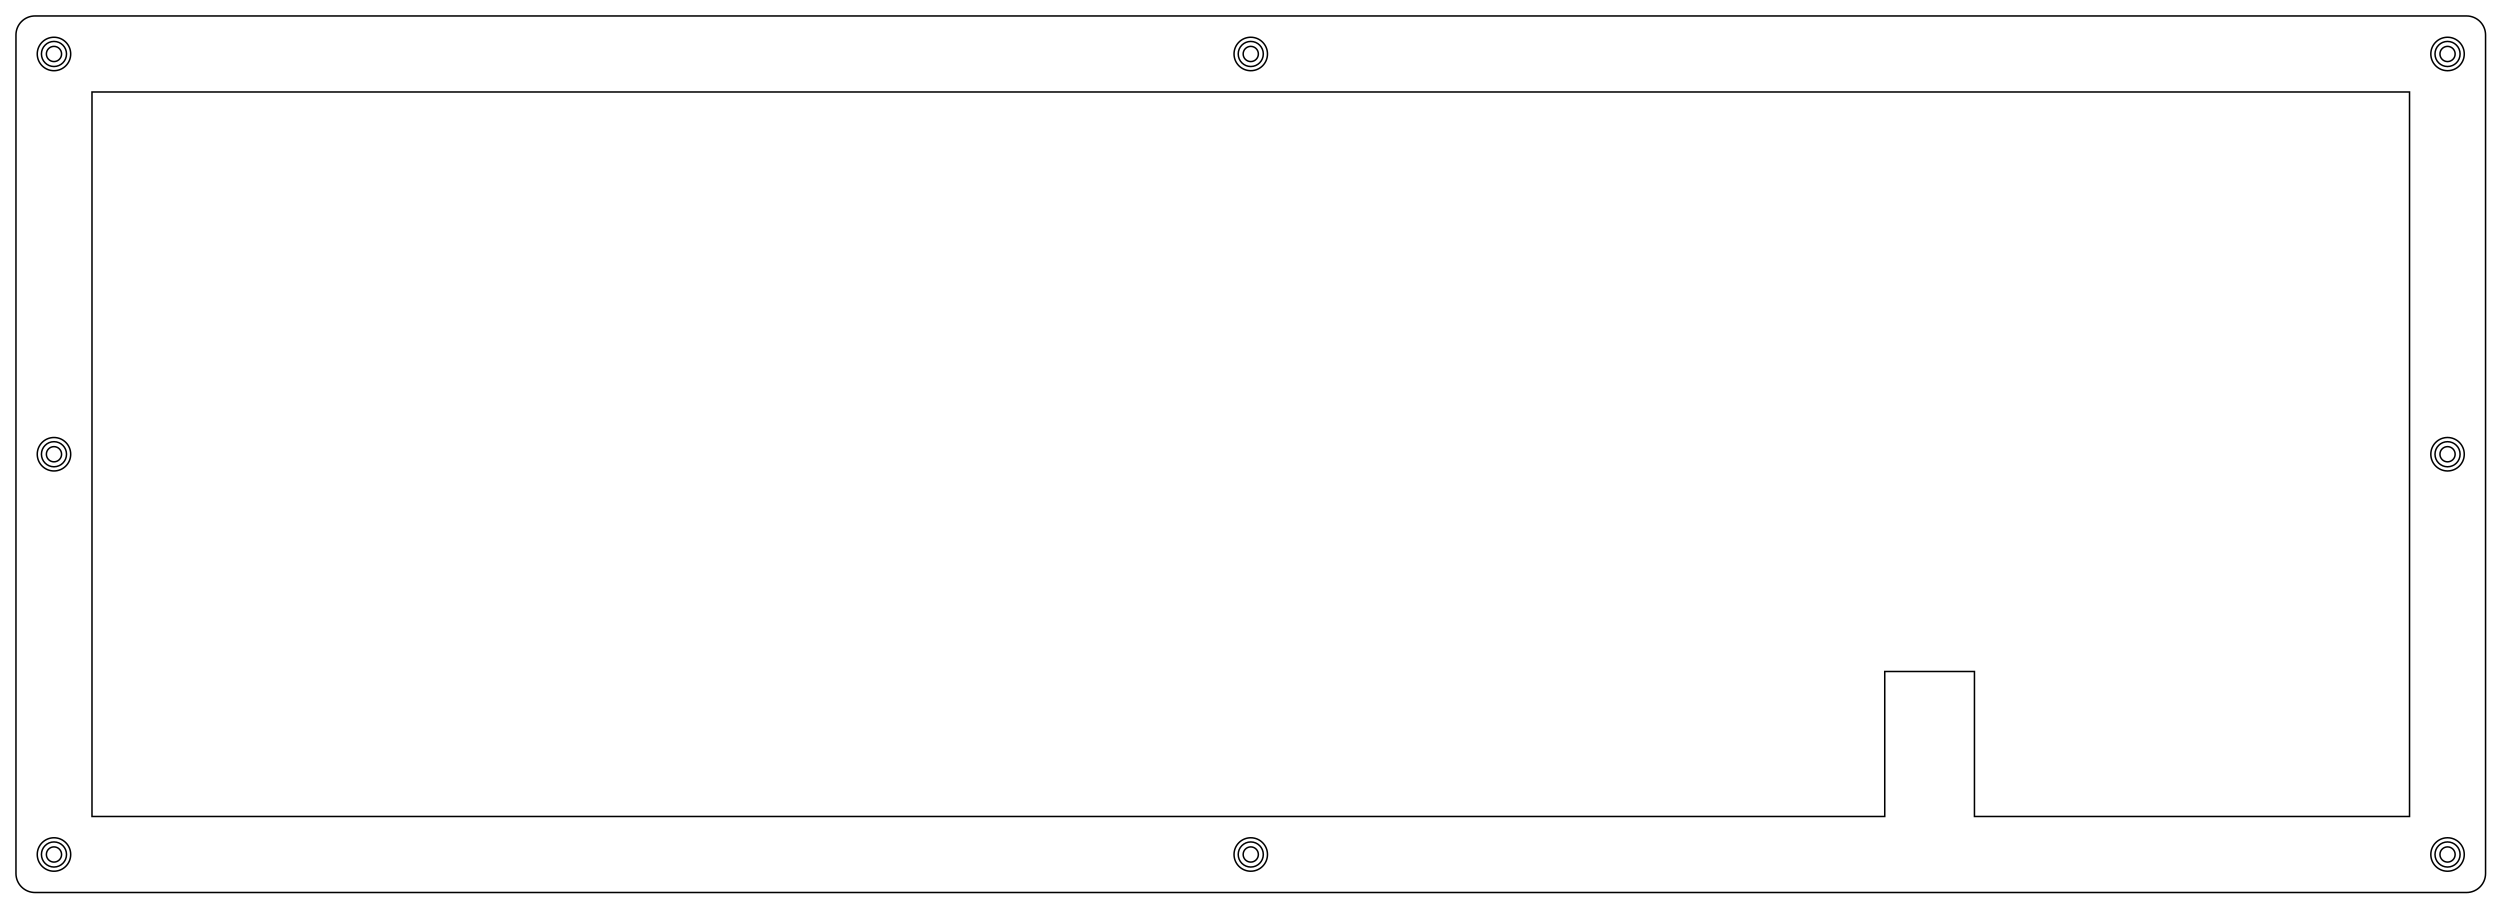
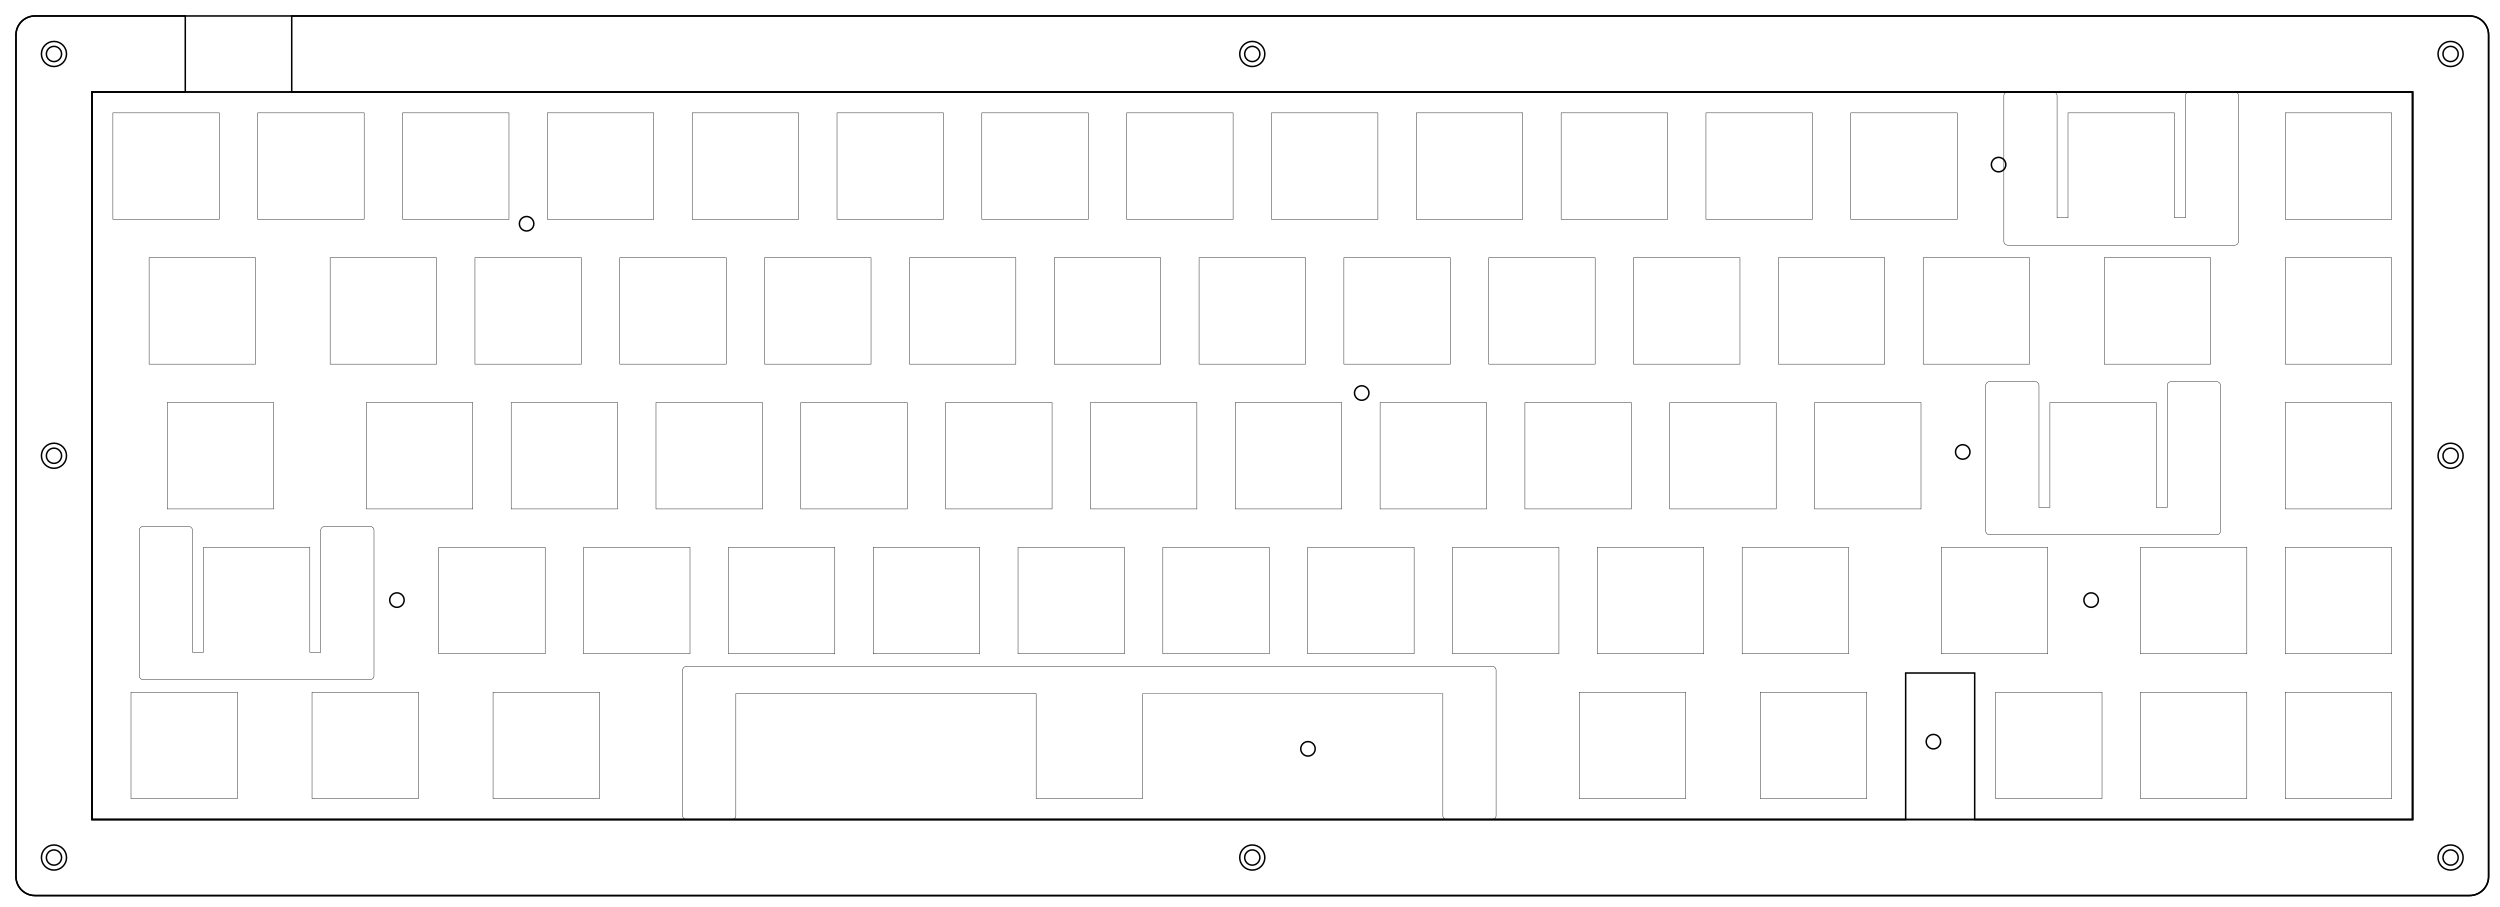
<svg xmlns="http://www.w3.org/2000/svg" width="328.85mm" height="119.3mm" viewBox="0 0 328.85 119.3" version="1.1" id="svg24">
  <defs id="defs28" />
-   <g id="svgGroup" stroke-linecap="round" fill-rule="evenodd" font-size="12px" stroke="#000" stroke-width="0.25mm" fill="none" style="display:none;fill:none;stroke:#000000;stroke-width:0.2;stroke-miterlimit:4;stroke-dasharray:none" transform="translate(14.52544,11.90132)">
-     <path d="m 121.566,92.952 h 14 v -13.8 h 39.5 v 15.75 c 0,0.276 0.224,0.5 0.5,0.5 h 6 c 0.276,0 0.5,-0.224 0.5,-0.5 V 76.052 c 0,-0.276 -0.224,-0.5 -0.5,-0.5 h -3.5 -2.5 -94 -2.5 -3.5 c -0.276,0 -0.5,0.224 -0.5,0.5 v 18.85 c 0,0.276 0.224,0.5 0.5,0.5 h 6 c 0.276,0 0.5,-0.224 0.5,-0.5 V 79.152 h 39.5 z M 271.297,2.752 h -14 v 13.8 h -1.438 V 0.801 c 0,-0.276 -0.224,-0.5 -0.5,-0.5 h -6 c -0.276,0 -0.5,0.224 -0.5,0.5 V 19.652 c 0,0.276 0.224,0.5 0.5,0.5 h 3.5 2.5 17.876 2.5 3.5 c 0.276,0 0.5,-0.224 0.5,-0.5 V 0.801 c 0,-0.276 -0.224,-0.5 -0.5,-0.5 h -6 c -0.276,0 -0.5,0.224 -0.5,0.5 V 16.552 h -1.438 z m -2.381,38.1 h -14 v 13.8 h -1.438 v -16.05 c 0,-0.276 -0.224,-0.5 -0.5,-0.5 h -6 c -0.276,0 -0.5,0.224 -0.5,0.5 v 19.15 c 0,0.276 0.224,0.5 0.5,0.5 h 3.5 2.5 17.876 2.5 3.5 c 0.276,0 0.5,-0.224 0.5,-0.5 v -19.15 c 0,-0.276 -0.224,-0.5 -0.5,-0.5 h -6 c -0.276,0 -0.5,0.224 -0.5,0.5 v 16.05 h -1.438 z m -242.887,19.05 h -14 v 13.8 h -1.438 v -16.05 c 0,-0.276 -0.224,-0.5 -0.5,-0.5 h -6 c -0.276,0 -0.5,0.224 -0.5,0.5 v 19.15 c 0,0.276 0.224,0.5 0.5,0.5 h 3.5 2.5 17.876 2.5 3.5 c 0.276,0 0.5,-0.224 0.5,-0.5 v -19.15 c 0,-0.276 -0.224,-0.5 -0.5,-0.5 h -6 c -0.276,0 -0.5,0.224 -0.5,0.5 v 16.05 h -1.438 z M 0.122,16.752 H 14.122 v -14 H 0.122 Z m 19.05,0 h 14 v -14 h -14 z m 19.05,0 h 14 v -14 h -14 z m 19.05,0 h 14 v -14 h -14 z m 19.05,0 h 14 v -14 h -14 z m 19.05,0 h 14 v -14 h -14 z m 19.05,0 h 14 v -14 h -14 z m 19.05,0 h 14 v -14 h -14 z m 19.05,0 h 14 v -14 h -14 z m 19.05,0 h 14 v -14 h -14 z m 19.05,0 h 14 v -14 h -14 z m 19.05,0 h 14 v -14 h -14 z m 19.05,0 h 14 v -14 h -14 z m 57.15,0 h 14 v -14 h -14 z M 4.885,35.802 h 14 v -14 h -14 z m 23.812,0 h 14 v -14 h -14 z m 19.05,0 h 14 v -14 h -14 z m 19.05,0 h 14 v -14 h -14 z m 19.05,0 h 14 v -14 h -14 z m 19.05,0 h 14 v -14 h -14 z m 19.05,0 h 14 v -14 h -14 z m 19.05,0 h 14 v -14 h -14 z m 19.05,0 h 14 v -14 h -14 z m 19.05,0 h 14 v -14 h -14 z m 19.05,0 h 14 v -14 h -14 z m 19.05,0 h 14 v -14 h -14 z m 19.05,0 h 14 v -14 h -14 z m 23.812,0 h 14 v -14 h -14 z m 23.812,0 h 14 v -14 h -14 z M 7.266,54.852 h 14 v -14 h -14 z m 26.194,0 h 14 v -14 h -14 z m 19.05,0 h 14 v -14 h -14 z m 19.05,0 h 14 v -14 h -14 z m 19.05,0 h 14 v -14 h -14 z m 19.05,0 h 14 v -14 h -14 z m 19.05,0 h 14 v -14 h -14 z m 19.05,0 h 14 v -14 h -14 z m 19.05,0 h 14 v -14 h -14 z m 19.05,0 h 14 v -14 h -14 z m 19.05,0 h 14 v -14 h -14 z m 19.05,0 h 14 v -14 h -14 z m 61.913,0 h 14 v -14 h -14 z M 42.984,73.902 h 14 v -14 h -14 z m 19.05,0 h 14 v -14 h -14 z m 19.05,0 h 14 v -14 h -14 z m 19.05,0 h 14 v -14 h -14 z m 19.05,0 h 14 v -14 h -14 z m 19.05,0 h 14 v -14 h -14 z m 19.05,0 h 14 v -14 h -14 z m 19.05,0 h 14 v -14 h -14 z m 19.05,0 h 14 v -14 h -14 z m 19.05,0 h 14 v -14 h -14 z m 26.194,0 h 14 v -14 h -14 z m 26.194,0 h 14 v -14 h -14 z m 19.05,0 h 14 v -14 h -14 z M 2.503,92.952 h 14 v -14 h -14 z m 23.812,0 h 14 v -14 h -14 z m 23.812,0 h 14 v -14 h -14 z m 142.875,0 h 14 v -14 h -14 z m 23.812,0 h 14 v -14 h -14 z m 30.956,-3.23e-4 h 14 v -14 h -14 z M 266.822,92.952 h 14 v -14 h -14 z m 19.05,0 h 14 v -14 h -14 z" vector-effect="non-scaling-stroke" id="path21" style="display:inline;stroke-width:0.2;stroke-miterlimit:4;stroke-dasharray:none" />
-     <g id="g129" style="display:none">
+   <g id="svgGroup" stroke-linecap="round" fill-rule="evenodd" font-size="12px" stroke="#000" stroke-width="0.25mm" fill="none" style="display:inline;fill:none;stroke:#000000;stroke-width:0.2;stroke-miterlimit:4;stroke-dasharray:none" transform="translate(14.72844,12.09932)">
+     <path d="m 121.566,92.95 h 14 V 79.15 h 39.5 v 16.05 c 0,0.276 0.224,0.5 0.5,0.5 h 6 c 0.276,0 0.5,-0.224 0.5,-0.5 V 76.05 c 0,-0.276 -0.224,-0.5 -0.5,-0.5 h -3.5 -2.5 -94 -2.5 -3.5 c -0.276,0 -0.5,0.224 -0.5,0.5 v 19.149 c 0,0.276 0.224,0.5 0.5,0.5 h 6 c 0.276,0 0.5,-0.224 0.5,-0.5 v -16.05 h 39.5 z M 271.297,2.751 h -14 V 16.551 h -1.438 V 0.5 c 0,-0.276 -0.224,-0.5 -0.5,-0.5 h -6 c -0.276,0 -0.5,0.224 -0.5,0.5 V 19.651 c 0,0.276 0.224,0.5 0.5,0.5 h 3.5 2.5 17.876 2.5 3.5 c 0.276,0 0.5,-0.224 0.5,-0.5 V 0.5 c 0,-0.276 -0.224,-0.5 -0.5,-0.5 h -6 c -0.276,0 -0.5,0.224 -0.5,0.5 V 16.551 h -1.438 z m -2.381,38.1 h -14 v 13.8 h -1.438 V 38.601 c 0,-0.276 -0.224,-0.5 -0.5,-0.5 h -6 c -0.276,0 -0.5,0.224 -0.5,0.5 v 19.15 c 0,0.276 0.224,0.5 0.5,0.5 h 3.5 2.5 17.876 2.5 3.5 c 0.276,0 0.5,-0.224 0.5,-0.5 v -19.15 c 0,-0.276 -0.224,-0.5 -0.5,-0.5 h -6 c -0.276,0 -0.5,0.224 -0.5,0.5 v 16.05 h -1.438 z M 26.028,59.9 h -14 V 73.7 h -1.438 V 57.65 c 0,-0.276 -0.224,-0.5 -0.5,-0.5 H 4.09 c -0.276,0 -0.5,0.224 -0.5,0.5 v 19.15 c 0,0.276 0.224,0.5 0.5,0.5 h 3.5 2.5 17.876 2.5 3.5 c 0.276,0 0.5,-0.224 0.5,-0.5 v -19.15 c 0,-0.276 -0.224,-0.5 -0.5,-0.5 h -6 c -0.276,0 -0.5,0.224 -0.5,0.5 V 73.7 h -1.438 z M 0.122,16.751 H 14.122 V 2.751 H 0.122 Z m 19.05,0 h 14 V 2.751 h -14 z m 19.05,0 h 14 V 2.751 h -14 z m 19.05,0 h 14 V 2.751 h -14 z m 19.05,0 h 14 V 2.751 h -14 z m 19.05,0 h 14 V 2.751 h -14 z m 19.05,0 h 14 V 2.751 h -14 z m 19.05,0 h 14 V 2.751 h -14 z m 19.05,0 h 14 V 2.751 h -14 z m 19.05,0 h 14 V 2.751 h -14 z m 19.05,0 h 14 V 2.751 h -14 z m 19.05,0 h 14 V 2.751 h -14 z m 19.05,0 h 14 V 2.751 h -14 z m 57.15,0 h 14 V 2.751 h -14 z M 4.884,35.801 H 18.884 V 21.801 H 4.884 Z m 23.813,0 h 14 V 21.801 h -14 z m 19.05,0 h 14 V 21.801 h -14 z m 19.05,0 h 14 V 21.801 h -14 z m 19.05,0 h 14 V 21.801 h -14 z m 19.05,0 h 14 V 21.801 h -14 z m 19.05,0 h 14 V 21.801 h -14 z m 19.05,0 h 14 V 21.801 h -14 z m 19.05,0 h 14 V 21.801 h -14 z m 19.05,0 h 14 V 21.801 h -14 z m 19.05,0 h 14 V 21.801 h -14 z m 19.05,0 h 14 V 21.801 h -14 z m 19.05,0 h 14 V 21.801 h -14 z m 23.812,0 h 14 V 21.801 h -14 z m 23.812,0 h 14 V 21.801 h -14 z M 7.266,54.85 H 21.266 V 40.851 H 7.266 Z m 26.194,0 h 14 V 40.851 h -14 z m 19.05,0 h 14 V 40.851 h -14 z m 19.05,0 h 14 V 40.851 h -14 z m 19.05,0 h 14 V 40.851 h -14 z m 19.05,0 h 14 V 40.851 h -14 z m 19.05,0 h 14 V 40.851 h -14 z m 19.05,0 h 14 V 40.851 h -14 z m 19.05,0 h 14 V 40.851 h -14 z m 19.05,0 h 14 V 40.851 h -14 z m 19.05,0 h 14 V 40.851 h -14 z m 19.05,0 h 14 V 40.851 h -14 z m 61.913,0 h 14 V 40.851 h -14 z M 42.984,73.9 h 14 V 59.9 h -14 z m 19.05,0 h 14 V 59.9 h -14 z m 19.05,0 h 14 V 59.9 h -14 z m 19.05,0 h 14 V 59.9 h -14 z m 19.05,0 h 14 V 59.9 h -14 z m 19.05,0 h 14 V 59.9 h -14 z m 19.05,0 h 14 V 59.9 h -14 z m 19.05,0 h 14 V 59.9 h -14 z m 19.05,0 h 14 V 59.9 h -14 z m 19.05,0 h 14 V 59.9 h -14 z m 26.194,0 h 14 V 59.9 l -14,-3.23e-4 z m 26.194,0 h 14 V 59.9 h -14 z m 19.05,0 h 14 V 59.9 h -14 z M 2.503,92.95 H 16.503 V 78.95 L 2.504,78.95 Z m 23.813,0 h 14 V 78.95 h -14 z m 23.812,0 h 14 V 78.95 h -14 z m 142.875,0 h 14 V 78.95 h -14 z m 23.812,0 h 14 V 78.95 h -14 z m 30.956,-3.23e-4 h 14 V 78.95 h -14 z m 19.05,3.23e-4 h 14 V 78.95 h -14 z m 19.05,0 h 14 V 78.95 h -14 z" vector-effect="non-scaling-stroke" id="path21" style="display:inline;stroke-width:0.2;stroke-miterlimit:4;stroke-dasharray:none" />
+     <g id="g129" style="display:none" transform="translate(0,-9.9970697e-4)">
      <rect style="display:inline;fill:none;stroke:#000000;stroke-width:0.2;stroke-miterlimit:4;stroke-dasharray:none" id="rect88" width="14" height="14" x="247.772" y="78.952" />
-       <rect style="display:inline;fill:none;stroke:#000000;stroke-width:0.2;stroke-miterlimit:4;stroke-dasharray:none" id="rect90" width="19.05" height="19.05" x="245.247" y="76.427" />
+       <rect style="display:inline;fill:none;stroke:#000000;stroke-width:0.2;stroke-miterlimit:4;stroke-dasharray:none" id="rect90" width="19.5" height="19.5" x="245.022" y="76.202" />
+       <path id="rect118" style="display:inline;fill:none;stroke:#000000;stroke-width:0.2;stroke-miterlimit:4;stroke-dasharray:none" d="m 245.022,76.202 19.5,-2e-6 v 19.5 h -19.5 z" />
      <rect style="display:inline;fill:none;stroke:#000000;stroke-width:0.2;stroke-miterlimit:4;stroke-dasharray:none" id="rect92" width="14" height="14" x="216.816" y="78.952" />
-       <rect style="display:inline;fill:none;stroke:#000000;stroke-width:0.2;stroke-miterlimit:4;stroke-dasharray:none" id="rect94" width="19.05" height="19.05" x="214.291" y="76.427" />
+       <rect style="display:inline;fill:none;stroke:#000000;stroke-width:0.2;stroke-miterlimit:4;stroke-dasharray:none" id="rect94" width="24.255" height="19.5" x="211.688" y="76.202" />
+       <path id="rect115" style="display:inline;fill:none;stroke:#000000;stroke-width:0.2;stroke-miterlimit:4;stroke-dasharray:none" d="m 211.688,76.202 h 24.255 l 4.9e-4,19.5 h -24.255 z" />
      <rect style="display:inline;fill:none;stroke:#000000;stroke-width:0.2;stroke-miterlimit:4;stroke-dasharray:none" id="rect96" width="14" height="14" x="228.722" y="2.752" />
-       <rect style="display:inline;fill:none;stroke:#000000;stroke-width:0.2;stroke-miterlimit:4;stroke-dasharray:none" id="rect98" width="19.05" height="19.05" x="226.197" y="0.227" />
+       <rect style="display:inline;fill:none;stroke:#000000;stroke-width:0.2;stroke-miterlimit:4;stroke-dasharray:none" id="rect98" width="19.5" height="19.5" x="225.972" y="0.002" />
      <rect style="display:inline;fill:none;stroke:#000000;stroke-width:0.2;stroke-miterlimit:4;stroke-dasharray:none" id="rect100" width="14" height="14" x="285.872" y="2.752" />
-       <rect style="display:inline;fill:none;stroke:#000000;stroke-width:0.2;stroke-miterlimit:4;stroke-dasharray:none" id="rect102" width="19.05" height="19.05" x="283.347" y="0.227" />
+       <rect style="display:inline;fill:none;stroke:#000000;stroke-width:0.2;stroke-miterlimit:4;stroke-dasharray:none" id="rect102" width="19.5" height="19.5" x="283.122" y="0.002" />
+       <path id="rect132" style="display:inline;fill:none;stroke:#000000;stroke-width:0.2;stroke-miterlimit:4;stroke-dasharray:none" d="m 283.122,0.002 h 19.5 V 19.502 h -19.5 z" />
      <rect style="display:inline;fill:none;stroke:#000000;stroke-width:0.2;stroke-miterlimit:4;stroke-dasharray:none" id="rect158" width="14" height="14" x="266.822" y="78.952" />
-       <rect style="display:inline;fill:none;stroke:#000000;stroke-width:0.2;stroke-miterlimit:4;stroke-dasharray:none" id="rect160" width="19.05" height="19.05" x="264.297" y="76.427" />
+       <rect style="display:inline;fill:none;stroke:#000000;stroke-width:0.2;stroke-miterlimit:4;stroke-dasharray:none" id="rect160" width="19.5" height="19.5" x="264.072" y="76.202" />
+       <rect style="display:inline;fill:none;stroke:#000000;stroke-width:0.2;stroke-miterlimit:4;stroke-dasharray:none" id="rect107" width="14" height="14" x="0.122" y="2.752" />
+       <rect style="display:inline;fill:none;stroke:#000000;stroke-width:0.2;stroke-miterlimit:4;stroke-dasharray:none" id="rect109" width="19.5" height="19.5" x="-2.628" y="0.002" />
+       <rect style="display:inline;fill:none;stroke:#000000;stroke-width:0.2;stroke-miterlimit:4;stroke-dasharray:none" id="rect111" width="14" height="14" x="2.504" y="78.951" />
+       <path id="rect83" style="display:inline;fill:none;stroke:#000000;stroke-width:0.2;stroke-miterlimit:4;stroke-dasharray:none" d="M 2.504,78.952 H 16.504 v 14 H 2.504 Z" />
+       <rect style="display:inline;fill:none;stroke:#000000;stroke-width:0.2;stroke-miterlimit:4;stroke-dasharray:none" id="rect113" width="24.255" height="19.5" x="-2.624" y="76.202" />
+       <path id="rect80" style="display:inline;fill:none;stroke:#000000;stroke-width:0.2;stroke-miterlimit:4;stroke-dasharray:none" d="M -2.624,76.202 H 21.631 v 19.5 H -2.624 Z" />
+       <rect style="display:inline;fill:none;stroke:#000000;stroke-width:0.2;stroke-miterlimit:4;stroke-dasharray:none" id="rect121" width="14" height="14" x="240.629" y="59.902" />
+       <rect style="display:inline;fill:none;stroke:#000000;stroke-width:0.2;stroke-miterlimit:4;stroke-dasharray:none" id="rect123" width="19.5" height="19.5" x="237.879" y="57.152" />
+       <path id="path125" style="display:inline;fill:none;stroke:#000000;stroke-width:0.2;stroke-miterlimit:4;stroke-dasharray:none" d="m 237.879,57.152 19.5,-2e-6 v 19.5 h -19.5 z" />
    </g>
  </g>
-   <rect style="display:none;fill:none;stroke:#000000;stroke-width:0.2;stroke-miterlimit:4;stroke-dasharray:none" id="rect77" width="304.85" height="95.3" x="12.1" y="12.1" />
-   <path id="rect184" style="display:inline;fill:none;stroke:#000000;stroke-width:0.2;stroke-miterlimit:4;stroke-dasharray:none" d="m 259.719,107.4 h 57.231 V 12.1 H 12.1 v 95.3 h 235.819 l 10e-6,-19.072 h 11.8 z" />
-   <rect style="display:none;fill:none;stroke:#000000;stroke-width:0.2;stroke-miterlimit:4;stroke-dasharray:none" id="rect902" width="308.85" height="99.3" x="10.1" y="10.1" rx="2" ry="2" />
  <g id="g997" style="display:inline">
-     <circle style="fill:none;stroke:#000000;stroke-width:0.2;stroke-miterlimit:4;stroke-dasharray:none" id="circle981" cx="7.1" cy="59.75" r="1" />
+     <circle style="fill:none;stroke:#000000;stroke-width:0.2;stroke-miterlimit:4;stroke-dasharray:none" id="circle981" cx="7.1" cy="59.95" r="1" />
    <circle style="fill:none;stroke:#000000;stroke-width:0.2;stroke-miterlimit:4;stroke-dasharray:none" id="circle983" cx="7.1" cy="7.1" r="1" />
-     <circle style="fill:none;stroke:#000000;stroke-width:0.2;stroke-miterlimit:4;stroke-dasharray:none" id="circle985" cx="164.525" cy="7.1" r="1" />
-     <circle style="fill:none;stroke:#000000;stroke-width:0.2;stroke-miterlimit:4;stroke-dasharray:none" id="circle987" cx="321.95" cy="7.1" r="1" />
-     <circle style="fill:none;stroke:#000000;stroke-width:0.2;stroke-miterlimit:4;stroke-dasharray:none" id="circle989" cx="321.95" cy="59.75" r="1" />
-     <circle style="fill:none;stroke:#000000;stroke-width:0.2;stroke-miterlimit:4;stroke-dasharray:none" id="circle991" cx="321.95" cy="112.4" r="1" />
-     <circle style="fill:none;stroke:#000000;stroke-width:0.2;stroke-miterlimit:4;stroke-dasharray:none" id="circle993" cx="164.525" cy="112.4" r="1" />
-     <circle style="fill:none;stroke:#000000;stroke-width:0.2;stroke-miterlimit:4;stroke-dasharray:none" id="circle995" cx="7.1" cy="112.4" r="1" />
+     <circle style="fill:none;stroke:#000000;stroke-width:0.2;stroke-miterlimit:4;stroke-dasharray:none" id="circle985" cx="164.725" cy="7.1" r="1" />
+     <circle style="fill:none;stroke:#000000;stroke-width:0.2;stroke-miterlimit:4;stroke-dasharray:none" id="circle987" cx="322.35" cy="7.1" r="1" />
+     <circle style="fill:none;stroke:#000000;stroke-width:0.2;stroke-miterlimit:4;stroke-dasharray:none" id="circle989" cx="322.35" cy="59.95" r="1" />
+     <circle style="fill:none;stroke:#000000;stroke-width:0.2;stroke-miterlimit:4;stroke-dasharray:none" id="circle991" cx="322.35" cy="112.8" r="1" />
+     <circle style="fill:none;stroke:#000000;stroke-width:0.2;stroke-miterlimit:4;stroke-dasharray:none" id="circle993" cx="164.725" cy="112.8" r="1" />
+     <circle style="fill:none;stroke:#000000;stroke-width:0.2;stroke-miterlimit:4;stroke-dasharray:none" id="circle995" cx="7.1" cy="112.8" r="1" />
  </g>
  <g id="g1015" style="display:inline">
-     <circle style="fill:none;stroke:#000000;stroke-width:0.2;stroke-miterlimit:4;stroke-dasharray:none" id="circle999" cx="7.1" cy="59.75" r="1.65" />
+     <circle style="fill:none;stroke:#000000;stroke-width:0.2;stroke-miterlimit:4;stroke-dasharray:none" id="circle999" cx="7.1" cy="59.95" r="1.65" />
    <circle style="fill:none;stroke:#000000;stroke-width:0.2;stroke-miterlimit:4;stroke-dasharray:none" id="circle1001" cx="7.1" cy="7.1" r="1.65" />
-     <circle style="fill:none;stroke:#000000;stroke-width:0.2;stroke-miterlimit:4;stroke-dasharray:none" id="circle1003" cx="164.525" cy="7.1" r="1.65" />
-     <circle style="fill:none;stroke:#000000;stroke-width:0.2;stroke-miterlimit:4;stroke-dasharray:none" id="circle1005" cx="321.95" cy="7.1" r="1.65" />
-     <circle style="fill:none;stroke:#000000;stroke-width:0.2;stroke-miterlimit:4;stroke-dasharray:none" id="circle1007" cx="321.95" cy="59.75" r="1.65" />
-     <circle style="fill:none;stroke:#000000;stroke-width:0.2;stroke-miterlimit:4;stroke-dasharray:none" id="circle1009" cx="321.95" cy="112.4" r="1.65" />
-     <circle style="fill:none;stroke:#000000;stroke-width:0.2;stroke-miterlimit:4;stroke-dasharray:none" id="circle1011" cx="164.525" cy="112.4" r="1.65" />
-     <circle style="fill:none;stroke:#000000;stroke-width:0.2;stroke-miterlimit:4;stroke-dasharray:none" id="circle1013" cx="7.1" cy="112.4" r="1.65" />
+     <circle style="fill:none;stroke:#000000;stroke-width:0.2;stroke-miterlimit:4;stroke-dasharray:none" id="circle1003" cx="164.725" cy="7.1" r="1.65" />
+     <circle style="fill:none;stroke:#000000;stroke-width:0.2;stroke-miterlimit:4;stroke-dasharray:none" id="circle1005" cx="322.35" cy="7.1" r="1.65" />
+     <circle style="fill:none;stroke:#000000;stroke-width:0.2;stroke-miterlimit:4;stroke-dasharray:none" id="circle1007" cx="322.35" cy="59.95" r="1.65" />
+     <circle style="fill:none;stroke:#000000;stroke-width:0.2;stroke-miterlimit:4;stroke-dasharray:none" id="circle1009" cx="322.35" cy="112.8" r="1.65" />
+     <circle style="fill:none;stroke:#000000;stroke-width:0.2;stroke-miterlimit:4;stroke-dasharray:none" id="circle1011" cx="164.725" cy="112.8" r="1.65" />
+     <circle style="fill:none;stroke:#000000;stroke-width:0.2;stroke-miterlimit:4;stroke-dasharray:none" id="circle1013" cx="7.1" cy="112.8" r="1.65" />
  </g>
-   <g id="g1033" style="display:inline">
-     <circle style="fill:none;stroke:#000000;stroke-width:0.2;stroke-miterlimit:4;stroke-dasharray:none" id="circle1017" cx="7.1" cy="59.75" r="2.2" />
+   <g id="g1033" style="display:none">
+     <circle style="fill:none;stroke:#000000;stroke-width:0.2;stroke-miterlimit:4;stroke-dasharray:none" id="circle1017" cx="7.1" cy="59.95" r="2.2" />
    <circle style="fill:none;stroke:#000000;stroke-width:0.2;stroke-miterlimit:4;stroke-dasharray:none" id="circle1019" cx="7.1" cy="7.1" r="2.2" />
-     <circle style="fill:none;stroke:#000000;stroke-width:0.2;stroke-miterlimit:4;stroke-dasharray:none" id="circle1021" cx="164.525" cy="7.1" r="2.2" />
-     <circle style="fill:none;stroke:#000000;stroke-width:0.2;stroke-miterlimit:4;stroke-dasharray:none" id="circle1023" cx="321.95" cy="7.1" r="2.2" />
-     <circle style="fill:none;stroke:#000000;stroke-width:0.2;stroke-miterlimit:4;stroke-dasharray:none" id="circle1025" cx="321.95" cy="59.75" r="2.2" />
-     <circle style="fill:none;stroke:#000000;stroke-width:0.2;stroke-miterlimit:4;stroke-dasharray:none" id="circle1027" cx="321.95" cy="112.4" r="2.2" />
-     <circle style="fill:none;stroke:#000000;stroke-width:0.2;stroke-miterlimit:4;stroke-dasharray:none" id="circle1029" cx="164.525" cy="112.4" r="2.2" />
-     <circle style="fill:none;stroke:#000000;stroke-width:0.2;stroke-miterlimit:4;stroke-dasharray:none" id="circle1031" cx="7.1" cy="112.4" r="2.2" />
+     <circle style="fill:none;stroke:#000000;stroke-width:0.2;stroke-miterlimit:4;stroke-dasharray:none" id="circle1021" cx="164.725" cy="7.1" r="2.2" />
+     <circle style="fill:none;stroke:#000000;stroke-width:0.2;stroke-miterlimit:4;stroke-dasharray:none" id="circle1023" cx="322.35" cy="7.1" r="2.2" />
+     <circle style="fill:none;stroke:#000000;stroke-width:0.2;stroke-miterlimit:4;stroke-dasharray:none" id="circle1025" cx="322.35" cy="59.95" r="2.2" />
+     <circle style="fill:none;stroke:#000000;stroke-width:0.2;stroke-miterlimit:4;stroke-dasharray:none" id="circle1027" cx="322.35" cy="112.8" r="2.2" />
+     <circle style="fill:none;stroke:#000000;stroke-width:0.2;stroke-miterlimit:4;stroke-dasharray:none" id="circle1029" cx="164.725" cy="112.8" r="2.2" />
+     <circle style="fill:none;stroke:#000000;stroke-width:0.2;stroke-miterlimit:4;stroke-dasharray:none" id="circle1031" cx="7.1" cy="112.8" r="2.2" />
  </g>
-   <path id="rect131" style="display:none;fill:none;stroke:#000000;stroke-width:0.2;stroke-miterlimit:4;stroke-dasharray:none" d="m 38.172,12.1 h 278.778 v 95.3 H 12.1 V 12.1 H 24.172 V 2.1 H 4.6 c -1.385,0 -2.5,1.115 -2.5,2.5 V 114.9 c 0,1.385 1.115,2.5 2.5,2.5 H 324.45 c 1.385,0 2.5,-1.115 2.5,-2.5 V 4.6 c 0,-1.385 -1.115,-2.5 -2.5,-2.5 H 38.172 Z" />
-   <rect style="display:inline;fill:none;stroke:#000000;stroke-width:0.2;stroke-miterlimit:4;stroke-dasharray:none" id="rect908" width="324.85" height="115.3" x="2.1" y="2.1" rx="2.5" ry="2.5" />
-   <g id="layer3" style="display:none">
-     <circle style="fill:none;stroke:#000000;stroke-width:0.2;stroke-miterlimit:4;stroke-dasharray:none" id="path1036" cx="171.851" cy="98.301" r="0.95" />
-     <circle style="fill:none;stroke:#000000;stroke-width:0.2;stroke-miterlimit:4;stroke-dasharray:none" id="circle1038" cx="254.122" cy="97.358" r="0.95" />
-     <circle style="fill:none;stroke:#000000;stroke-width:0.2;stroke-miterlimit:4;stroke-dasharray:none" id="circle1040" cx="274.867" cy="78.735" r="0.95" />
-     <circle style="fill:none;stroke:#000000;stroke-width:0.2;stroke-miterlimit:4;stroke-dasharray:none" id="circle1042" cx="53.512" cy="78.735" r="0.95" />
-     <circle style="fill:none;stroke:#000000;stroke-width:0.2;stroke-miterlimit:4;stroke-dasharray:none" id="circle1044" cx="261.194" cy="21.452" r="0.95" />
-     <circle style="fill:none;stroke:#000000;stroke-width:0.2;stroke-miterlimit:4;stroke-dasharray:none" id="circle1046" cx="256.479" cy="59.75" r="0.95" />
-     <circle style="fill:none;stroke:#000000;stroke-width:0.2;stroke-miterlimit:4;stroke-dasharray:none" id="circle1048" cx="178.923" cy="51.499" r="0.95" />
-     <circle style="fill:none;stroke:#000000;stroke-width:0.2;stroke-miterlimit:4;stroke-dasharray:none" id="circle1050" cx="69.07" cy="29.231" r="0.95" />
+   <g id="layer3" style="display:inline">
+     <circle style="fill:none;stroke:#000000;stroke-width:0.2;stroke-miterlimit:4;stroke-dasharray:none" id="path1036" cx="172.051" cy="98.502" r="0.95" />
+     <circle style="fill:none;stroke:#000000;stroke-width:0.2;stroke-miterlimit:4;stroke-dasharray:none" id="circle1038" cx="254.322" cy="97.559" r="0.95" />
+     <circle style="fill:none;stroke:#000000;stroke-width:0.2;stroke-miterlimit:4;stroke-dasharray:none" id="circle1040" cx="275.067" cy="78.936" r="0.95" />
+     <circle style="fill:none;stroke:#000000;stroke-width:0.2;stroke-miterlimit:4;stroke-dasharray:none" id="circle1042" cx="52.212" cy="78.936" r="0.95" />
+     <circle style="fill:none;stroke:#000000;stroke-width:0.2;stroke-miterlimit:4;stroke-dasharray:none" id="circle1044" cx="262.894" cy="21.652" r="0.95" />
+     <circle style="fill:none;stroke:#000000;stroke-width:0.2;stroke-miterlimit:4;stroke-dasharray:none" id="circle1046" cx="258.18" cy="59.45" r="0.95" />
+     <circle style="fill:none;stroke:#000000;stroke-width:0.2;stroke-miterlimit:4;stroke-dasharray:none" id="circle1048" cx="179.123" cy="51.699" r="0.95" />
+     <circle style="fill:none;stroke:#000000;stroke-width:0.2;stroke-miterlimit:4;stroke-dasharray:none" id="circle1050" cx="69.27" cy="29.431" r="0.95" />
  </g>
+   <path id="rect184" style="display:inline;fill:none;stroke:#000000;stroke-width:0.2;stroke-miterlimit:4;stroke-dasharray:none" d="m 259.75,107.8 h 57.6 V 12.1 H 12.1 v 95.7 H 250.671 l 1e-5,-19.272 9.079,3e-6 z" />
+   <rect style="display:inline;fill:none;stroke:#000000;stroke-width:0.2;stroke-miterlimit:4;stroke-dasharray:none" id="rect77" width="305.25" height="95.7" x="12.1" y="12.1" />
+   <path id="rect131" style="display:inline;fill:none;stroke:#000000;stroke-width:0.2;stroke-miterlimit:4;stroke-dasharray:none" d="M 38.372,12.1 H 317.35 v 95.7 H 12.1 V 12.1 H 24.372 V 2.1 H 4.6 c -1.385,0 -2.5,1.115 -2.5,2.5 V 115.3 c 0,1.385 1.115,2.5 2.5,2.5 H 324.85 c 1.385,0 2.5,-1.115 2.5,-2.5 V 4.6 c 0,-1.385 -1.115,-2.5 -2.5,-2.5 H 38.372 Z" />
+   <rect style="display:inline;fill:none;stroke:#000000;stroke-width:0.2;stroke-miterlimit:4;stroke-dasharray:none" id="rect908" width="325.25" height="115.7" x="2.1" y="2.1" rx="2.5" ry="2.5" />
</svg>
